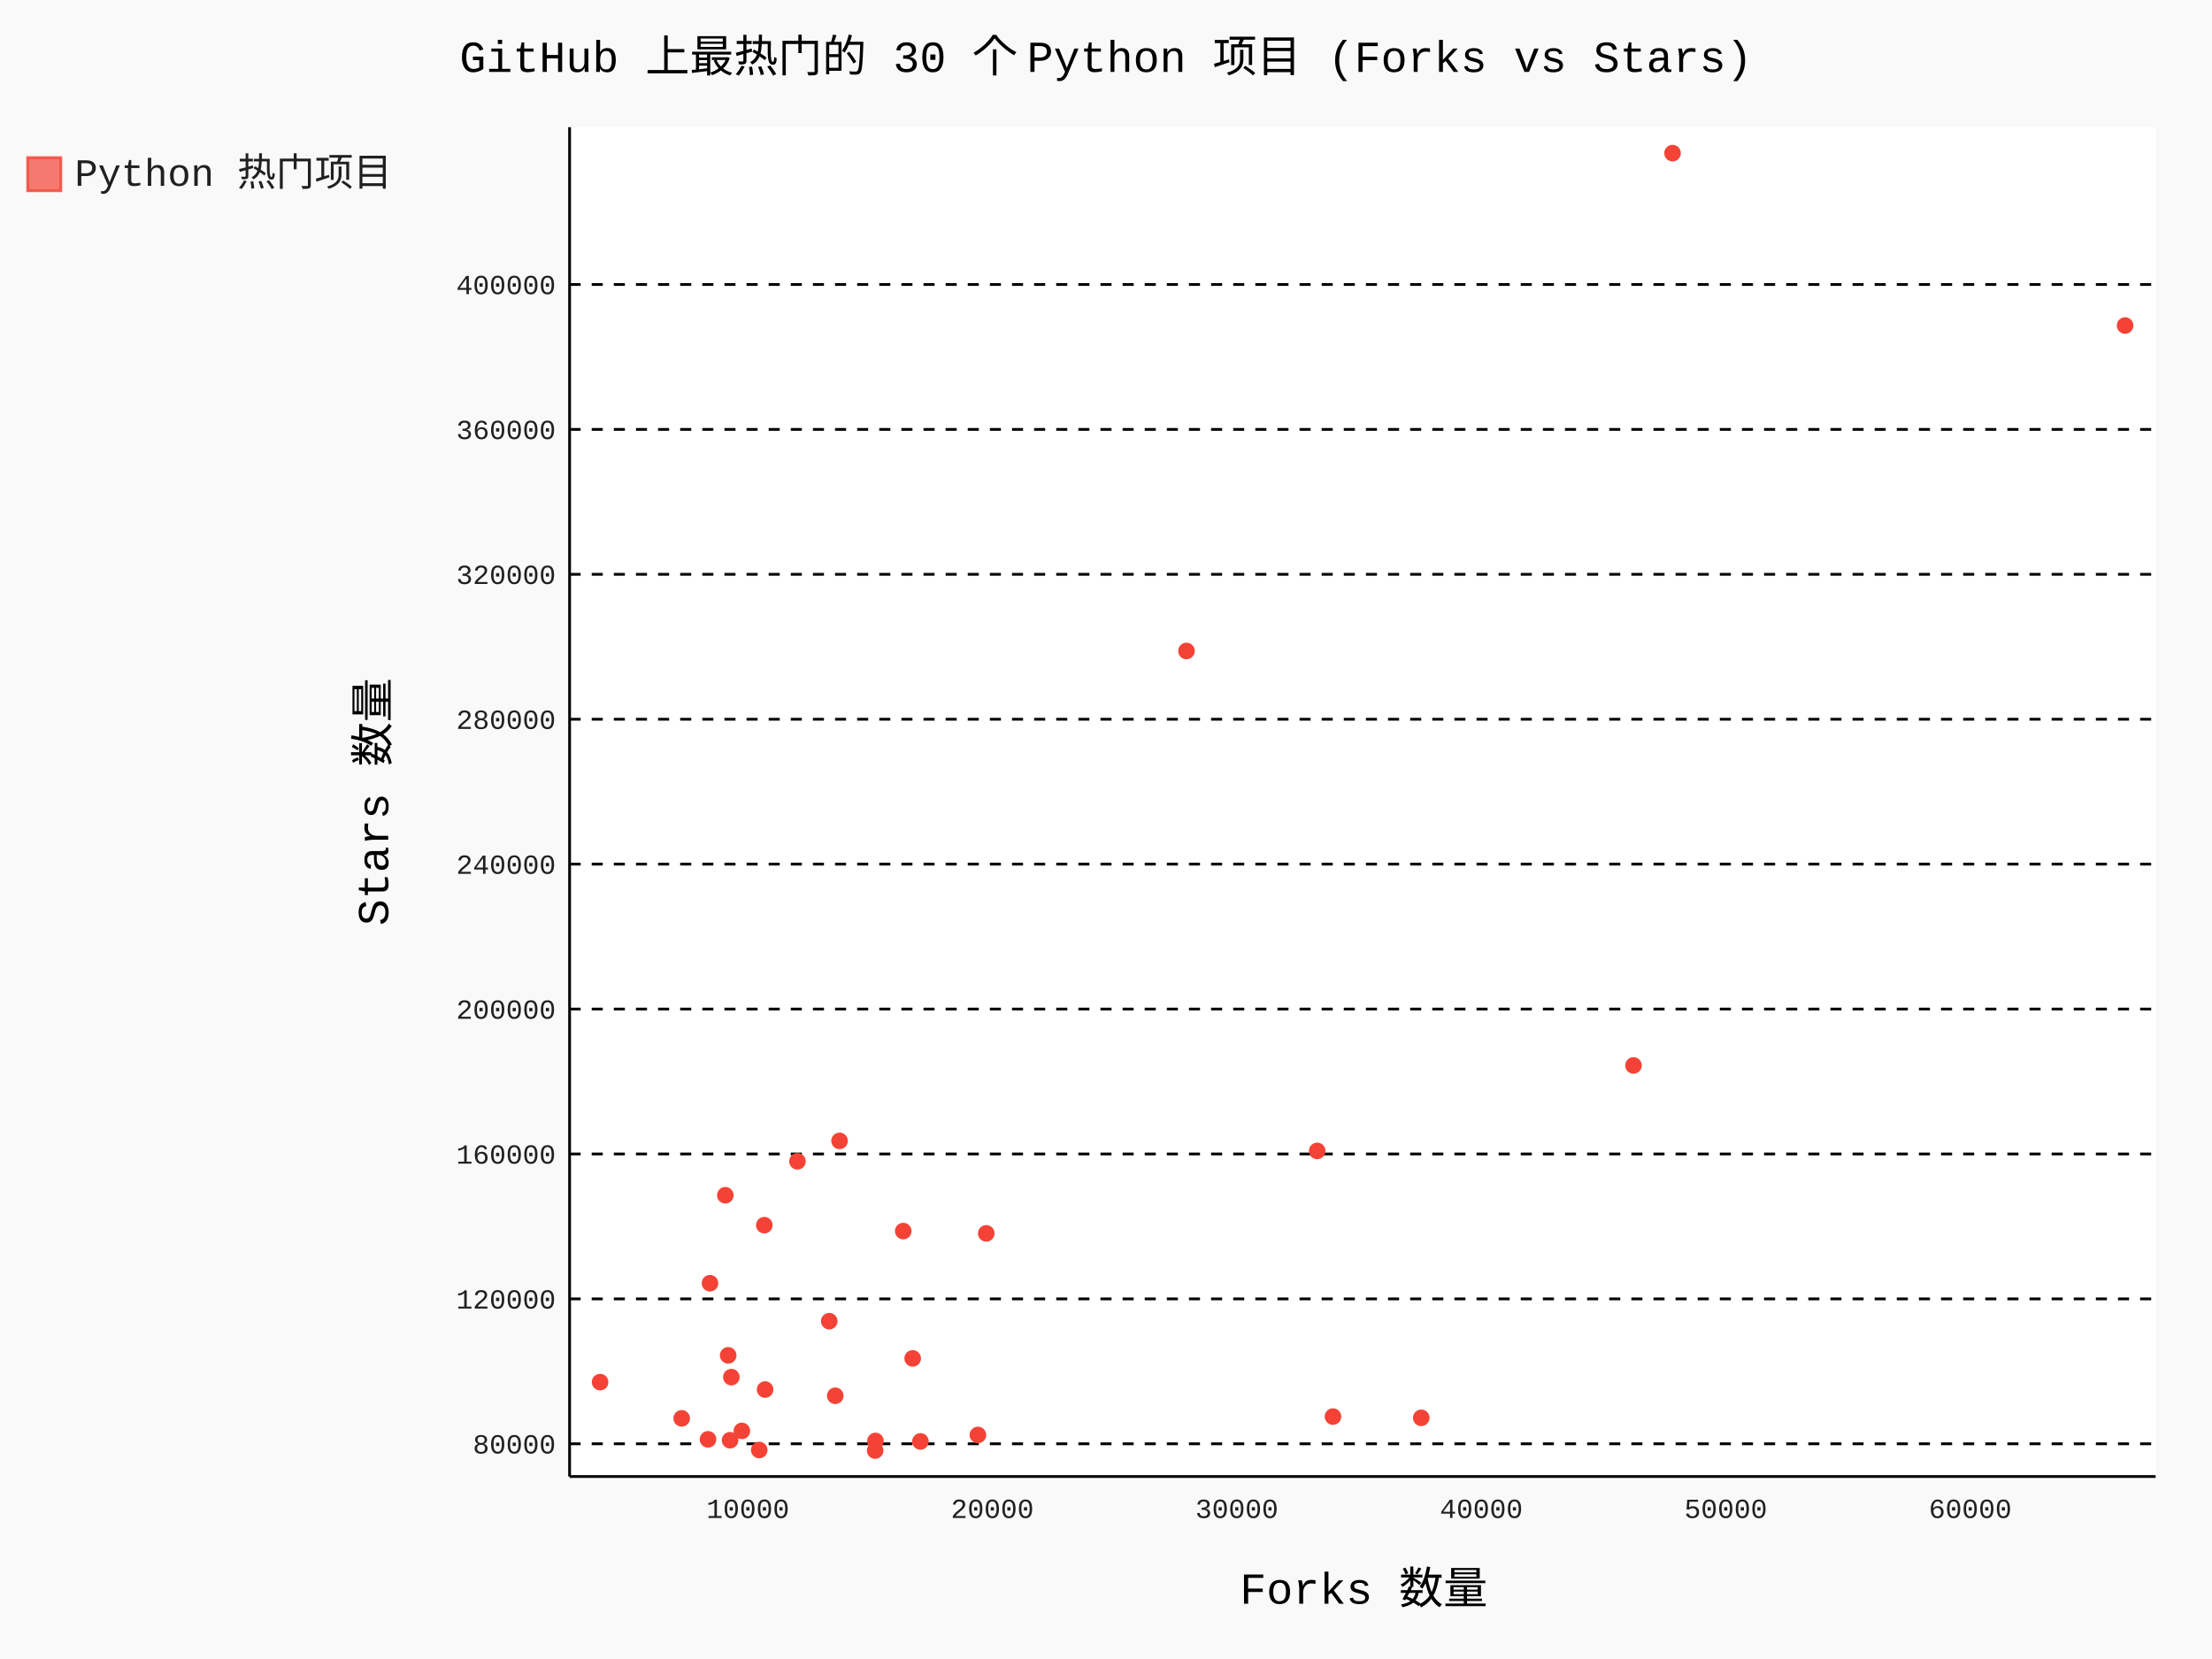
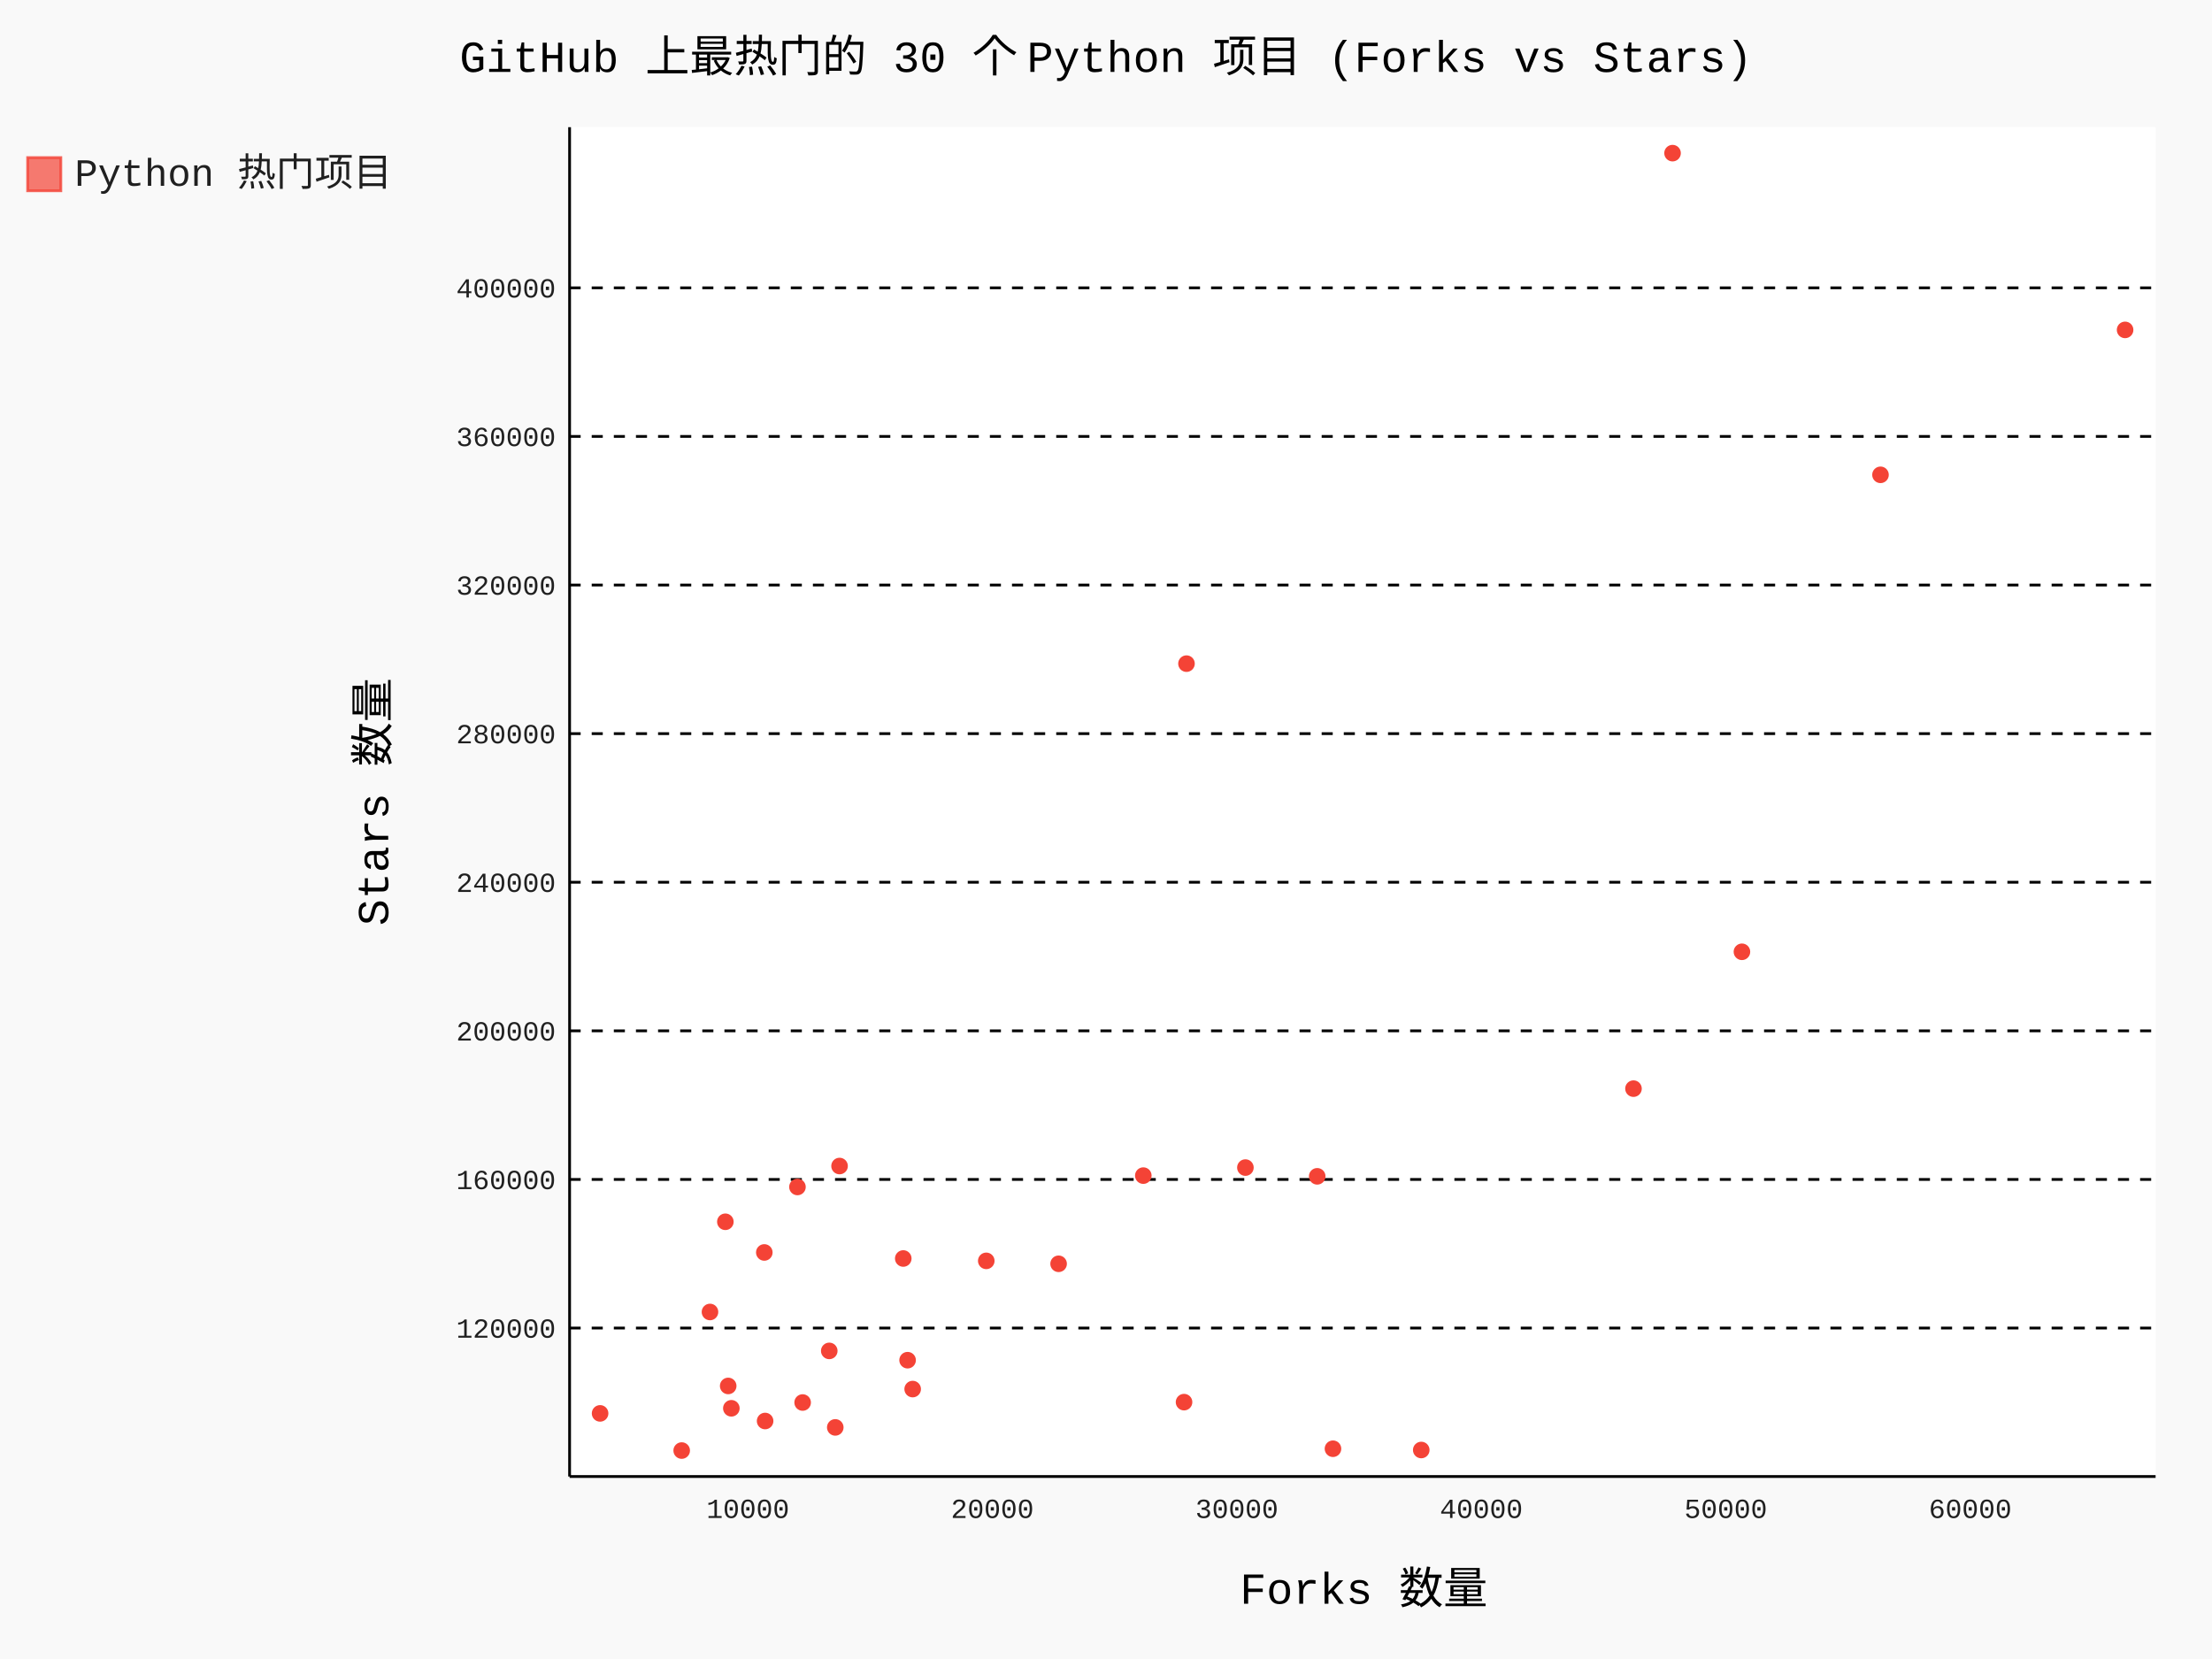
- <svg xmlns="http://www.w3.org/2000/svg" id="chart-0941d055-cc7a-4a50-bb07-fcfc0d5bb5ef" class="pygal-chart" viewBox="0 0 800 600">
+ <svg xmlns="http://www.w3.org/2000/svg" id="chart-9b905f6b-8f56-4c52-8076-a624b909b6d2" class="pygal-chart" viewBox="0 0 800 600">
  <defs>
-     <style type="text/css">#chart-0941d055-cc7a-4a50-bb07-fcfc0d5bb5ef{-webkit-user-select:none;-webkit-font-smoothing:antialiased;font-family:Consolas,"Liberation Mono",Menlo,Courier,monospace}#chart-0941d055-cc7a-4a50-bb07-fcfc0d5bb5ef .title{font-family:Consolas,"Liberation Mono",Menlo,Courier,monospace;font-size:16px}#chart-0941d055-cc7a-4a50-bb07-fcfc0d5bb5ef .legends .legend text{font-family:Consolas,"Liberation Mono",Menlo,Courier,monospace;font-size:14px}#chart-0941d055-cc7a-4a50-bb07-fcfc0d5bb5ef .axis text{font-family:Consolas,"Liberation Mono",Menlo,Courier,monospace;font-size:10px}#chart-0941d055-cc7a-4a50-bb07-fcfc0d5bb5ef .axis text.major{font-family:Consolas,"Liberation Mono",Menlo,Courier,monospace;font-size:10px}#chart-0941d055-cc7a-4a50-bb07-fcfc0d5bb5ef .text-overlay text.value{font-family:Consolas,"Liberation Mono",Menlo,Courier,monospace;font-size:16px}#chart-0941d055-cc7a-4a50-bb07-fcfc0d5bb5ef .text-overlay text.label{font-family:Consolas,"Liberation Mono",Menlo,Courier,monospace;font-size:10px}#chart-0941d055-cc7a-4a50-bb07-fcfc0d5bb5ef .tooltip{font-family:Consolas,"Liberation Mono",Menlo,Courier,monospace;font-size:14px}#chart-0941d055-cc7a-4a50-bb07-fcfc0d5bb5ef text.no_data{font-family:Consolas,"Liberation Mono",Menlo,Courier,monospace;font-size:64px}
- #chart-0941d055-cc7a-4a50-bb07-fcfc0d5bb5ef{background-color:rgba(249,249,249,1)}#chart-0941d055-cc7a-4a50-bb07-fcfc0d5bb5ef path,#chart-0941d055-cc7a-4a50-bb07-fcfc0d5bb5ef line,#chart-0941d055-cc7a-4a50-bb07-fcfc0d5bb5ef rect,#chart-0941d055-cc7a-4a50-bb07-fcfc0d5bb5ef circle{-webkit-transition:150ms;-moz-transition:150ms;transition:150ms}#chart-0941d055-cc7a-4a50-bb07-fcfc0d5bb5ef .graph &gt; .background{fill:rgba(249,249,249,1)}#chart-0941d055-cc7a-4a50-bb07-fcfc0d5bb5ef .plot &gt; .background{fill:rgba(255,255,255,1)}#chart-0941d055-cc7a-4a50-bb07-fcfc0d5bb5ef .graph{fill:rgba(0,0,0,.87)}#chart-0941d055-cc7a-4a50-bb07-fcfc0d5bb5ef text.no_data{fill:rgba(0,0,0,1)}#chart-0941d055-cc7a-4a50-bb07-fcfc0d5bb5ef .title{fill:rgba(0,0,0,1)}#chart-0941d055-cc7a-4a50-bb07-fcfc0d5bb5ef .legends .legend text{fill:rgba(0,0,0,.87)}#chart-0941d055-cc7a-4a50-bb07-fcfc0d5bb5ef .legends .legend:hover text{fill:rgba(0,0,0,1)}#chart-0941d055-cc7a-4a50-bb07-fcfc0d5bb5ef .axis .line{stroke:rgba(0,0,0,1)}#chart-0941d055-cc7a-4a50-bb07-fcfc0d5bb5ef .axis .guide.line{stroke:rgba(0,0,0,.54)}#chart-0941d055-cc7a-4a50-bb07-fcfc0d5bb5ef .axis .major.line{stroke:rgba(0,0,0,.87)}#chart-0941d055-cc7a-4a50-bb07-fcfc0d5bb5ef .axis text.major{fill:rgba(0,0,0,1)}#chart-0941d055-cc7a-4a50-bb07-fcfc0d5bb5ef .axis.y .guides:hover .guide.line,#chart-0941d055-cc7a-4a50-bb07-fcfc0d5bb5ef .line-graph .axis.x .guides:hover .guide.line,#chart-0941d055-cc7a-4a50-bb07-fcfc0d5bb5ef .stackedline-graph .axis.x .guides:hover .guide.line,#chart-0941d055-cc7a-4a50-bb07-fcfc0d5bb5ef .xy-graph .axis.x .guides:hover .guide.line{stroke:rgba(0,0,0,1)}#chart-0941d055-cc7a-4a50-bb07-fcfc0d5bb5ef .axis .guides:hover text{fill:rgba(0,0,0,1)}#chart-0941d055-cc7a-4a50-bb07-fcfc0d5bb5ef .reactive{fill-opacity:.7;stroke-opacity:.8;stroke-width:1}#chart-0941d055-cc7a-4a50-bb07-fcfc0d5bb5ef .ci{stroke:rgba(0,0,0,.87)}#chart-0941d055-cc7a-4a50-bb07-fcfc0d5bb5ef .reactive.active,#chart-0941d055-cc7a-4a50-bb07-fcfc0d5bb5ef .active .reactive{fill-opacity:.8;stroke-opacity:.9;stroke-width:4}#chart-0941d055-cc7a-4a50-bb07-fcfc0d5bb5ef .ci .reactive.active{stroke-width:1.5}#chart-0941d055-cc7a-4a50-bb07-fcfc0d5bb5ef .series text{fill:rgba(0,0,0,1)}#chart-0941d055-cc7a-4a50-bb07-fcfc0d5bb5ef .tooltip rect{fill:rgba(255,255,255,1);stroke:rgba(0,0,0,1);-webkit-transition:opacity 150ms;-moz-transition:opacity 150ms;transition:opacity 150ms}#chart-0941d055-cc7a-4a50-bb07-fcfc0d5bb5ef .tooltip .label{fill:rgba(0,0,0,.87)}#chart-0941d055-cc7a-4a50-bb07-fcfc0d5bb5ef .tooltip .label{fill:rgba(0,0,0,.87)}#chart-0941d055-cc7a-4a50-bb07-fcfc0d5bb5ef .tooltip .legend{font-size:.8em;fill:rgba(0,0,0,.54)}#chart-0941d055-cc7a-4a50-bb07-fcfc0d5bb5ef .tooltip .x_label{font-size:.6em;fill:rgba(0,0,0,1)}#chart-0941d055-cc7a-4a50-bb07-fcfc0d5bb5ef .tooltip .xlink{font-size:.5em;text-decoration:underline}#chart-0941d055-cc7a-4a50-bb07-fcfc0d5bb5ef .tooltip .value{font-size:1.5em}#chart-0941d055-cc7a-4a50-bb07-fcfc0d5bb5ef .bound{font-size:.5em}#chart-0941d055-cc7a-4a50-bb07-fcfc0d5bb5ef .max-value{font-size:.75em;fill:rgba(0,0,0,.54)}#chart-0941d055-cc7a-4a50-bb07-fcfc0d5bb5ef .map-element{fill:rgba(255,255,255,1);stroke:rgba(0,0,0,.54) !important}#chart-0941d055-cc7a-4a50-bb07-fcfc0d5bb5ef .map-element .reactive{fill-opacity:inherit;stroke-opacity:inherit}#chart-0941d055-cc7a-4a50-bb07-fcfc0d5bb5ef .color-0,#chart-0941d055-cc7a-4a50-bb07-fcfc0d5bb5ef .color-0 a:visited{stroke:#F44336;fill:#F44336}#chart-0941d055-cc7a-4a50-bb07-fcfc0d5bb5ef .text-overlay .color-0 text{fill:black}
- #chart-0941d055-cc7a-4a50-bb07-fcfc0d5bb5ef text.no_data{text-anchor:middle}#chart-0941d055-cc7a-4a50-bb07-fcfc0d5bb5ef .guide.line{fill:none}#chart-0941d055-cc7a-4a50-bb07-fcfc0d5bb5ef .centered{text-anchor:middle}#chart-0941d055-cc7a-4a50-bb07-fcfc0d5bb5ef .title{text-anchor:middle}#chart-0941d055-cc7a-4a50-bb07-fcfc0d5bb5ef .legends .legend text{fill-opacity:1}#chart-0941d055-cc7a-4a50-bb07-fcfc0d5bb5ef .axis.x text{text-anchor:middle}#chart-0941d055-cc7a-4a50-bb07-fcfc0d5bb5ef .axis.x:not(.web) text[transform]{text-anchor:start}#chart-0941d055-cc7a-4a50-bb07-fcfc0d5bb5ef .axis.x:not(.web) text[transform].backwards{text-anchor:end}#chart-0941d055-cc7a-4a50-bb07-fcfc0d5bb5ef .axis.y text{text-anchor:end}#chart-0941d055-cc7a-4a50-bb07-fcfc0d5bb5ef .axis.y text[transform].backwards{text-anchor:start}#chart-0941d055-cc7a-4a50-bb07-fcfc0d5bb5ef .axis.y2 text{text-anchor:start}#chart-0941d055-cc7a-4a50-bb07-fcfc0d5bb5ef .axis.y2 text[transform].backwards{text-anchor:end}#chart-0941d055-cc7a-4a50-bb07-fcfc0d5bb5ef .axis .guide.line{stroke-dasharray:4,4;stroke:black}#chart-0941d055-cc7a-4a50-bb07-fcfc0d5bb5ef .axis .major.guide.line{stroke-dasharray:6,6;stroke:black}#chart-0941d055-cc7a-4a50-bb07-fcfc0d5bb5ef .horizontal .axis.y .guide.line,#chart-0941d055-cc7a-4a50-bb07-fcfc0d5bb5ef .horizontal .axis.y2 .guide.line,#chart-0941d055-cc7a-4a50-bb07-fcfc0d5bb5ef .vertical .axis.x .guide.line{opacity:0}#chart-0941d055-cc7a-4a50-bb07-fcfc0d5bb5ef .horizontal .axis.always_show .guide.line,#chart-0941d055-cc7a-4a50-bb07-fcfc0d5bb5ef .vertical .axis.always_show .guide.line{opacity:1 !important}#chart-0941d055-cc7a-4a50-bb07-fcfc0d5bb5ef .axis.y .guides:hover .guide.line,#chart-0941d055-cc7a-4a50-bb07-fcfc0d5bb5ef .axis.y2 .guides:hover .guide.line,#chart-0941d055-cc7a-4a50-bb07-fcfc0d5bb5ef .axis.x .guides:hover .guide.line{opacity:1}#chart-0941d055-cc7a-4a50-bb07-fcfc0d5bb5ef .axis .guides:hover text{opacity:1}#chart-0941d055-cc7a-4a50-bb07-fcfc0d5bb5ef .nofill{fill:none}#chart-0941d055-cc7a-4a50-bb07-fcfc0d5bb5ef .subtle-fill{fill-opacity:.2}#chart-0941d055-cc7a-4a50-bb07-fcfc0d5bb5ef .dot{stroke-width:1px;fill-opacity:1;stroke-opacity:1}#chart-0941d055-cc7a-4a50-bb07-fcfc0d5bb5ef .dot.active{stroke-width:5px}#chart-0941d055-cc7a-4a50-bb07-fcfc0d5bb5ef .dot.negative{fill:transparent}#chart-0941d055-cc7a-4a50-bb07-fcfc0d5bb5ef text,#chart-0941d055-cc7a-4a50-bb07-fcfc0d5bb5ef tspan{stroke:none !important}#chart-0941d055-cc7a-4a50-bb07-fcfc0d5bb5ef .series text.active{opacity:1}#chart-0941d055-cc7a-4a50-bb07-fcfc0d5bb5ef .tooltip rect{fill-opacity:.95;stroke-width:.5}#chart-0941d055-cc7a-4a50-bb07-fcfc0d5bb5ef .tooltip text{fill-opacity:1}#chart-0941d055-cc7a-4a50-bb07-fcfc0d5bb5ef .showable{visibility:hidden}#chart-0941d055-cc7a-4a50-bb07-fcfc0d5bb5ef .showable.shown{visibility:visible}#chart-0941d055-cc7a-4a50-bb07-fcfc0d5bb5ef .gauge-background{fill:rgba(229,229,229,1);stroke:none}#chart-0941d055-cc7a-4a50-bb07-fcfc0d5bb5ef .bg-lines{stroke:rgba(249,249,249,1);stroke-width:2px}</style>
+     <style type="text/css">#chart-9b905f6b-8f56-4c52-8076-a624b909b6d2{-webkit-user-select:none;-webkit-font-smoothing:antialiased;font-family:Consolas,"Liberation Mono",Menlo,Courier,monospace}#chart-9b905f6b-8f56-4c52-8076-a624b909b6d2 .title{font-family:Consolas,"Liberation Mono",Menlo,Courier,monospace;font-size:16px}#chart-9b905f6b-8f56-4c52-8076-a624b909b6d2 .legends .legend text{font-family:Consolas,"Liberation Mono",Menlo,Courier,monospace;font-size:14px}#chart-9b905f6b-8f56-4c52-8076-a624b909b6d2 .axis text{font-family:Consolas,"Liberation Mono",Menlo,Courier,monospace;font-size:10px}#chart-9b905f6b-8f56-4c52-8076-a624b909b6d2 .axis text.major{font-family:Consolas,"Liberation Mono",Menlo,Courier,monospace;font-size:10px}#chart-9b905f6b-8f56-4c52-8076-a624b909b6d2 .text-overlay text.value{font-family:Consolas,"Liberation Mono",Menlo,Courier,monospace;font-size:16px}#chart-9b905f6b-8f56-4c52-8076-a624b909b6d2 .text-overlay text.label{font-family:Consolas,"Liberation Mono",Menlo,Courier,monospace;font-size:10px}#chart-9b905f6b-8f56-4c52-8076-a624b909b6d2 .tooltip{font-family:Consolas,"Liberation Mono",Menlo,Courier,monospace;font-size:14px}#chart-9b905f6b-8f56-4c52-8076-a624b909b6d2 text.no_data{font-family:Consolas,"Liberation Mono",Menlo,Courier,monospace;font-size:64px}
+ #chart-9b905f6b-8f56-4c52-8076-a624b909b6d2{background-color:rgba(249,249,249,1)}#chart-9b905f6b-8f56-4c52-8076-a624b909b6d2 path,#chart-9b905f6b-8f56-4c52-8076-a624b909b6d2 line,#chart-9b905f6b-8f56-4c52-8076-a624b909b6d2 rect,#chart-9b905f6b-8f56-4c52-8076-a624b909b6d2 circle{-webkit-transition:150ms;-moz-transition:150ms;transition:150ms}#chart-9b905f6b-8f56-4c52-8076-a624b909b6d2 .graph &gt; .background{fill:rgba(249,249,249,1)}#chart-9b905f6b-8f56-4c52-8076-a624b909b6d2 .plot &gt; .background{fill:rgba(255,255,255,1)}#chart-9b905f6b-8f56-4c52-8076-a624b909b6d2 .graph{fill:rgba(0,0,0,.87)}#chart-9b905f6b-8f56-4c52-8076-a624b909b6d2 text.no_data{fill:rgba(0,0,0,1)}#chart-9b905f6b-8f56-4c52-8076-a624b909b6d2 .title{fill:rgba(0,0,0,1)}#chart-9b905f6b-8f56-4c52-8076-a624b909b6d2 .legends .legend text{fill:rgba(0,0,0,.87)}#chart-9b905f6b-8f56-4c52-8076-a624b909b6d2 .legends .legend:hover text{fill:rgba(0,0,0,1)}#chart-9b905f6b-8f56-4c52-8076-a624b909b6d2 .axis .line{stroke:rgba(0,0,0,1)}#chart-9b905f6b-8f56-4c52-8076-a624b909b6d2 .axis .guide.line{stroke:rgba(0,0,0,.54)}#chart-9b905f6b-8f56-4c52-8076-a624b909b6d2 .axis .major.line{stroke:rgba(0,0,0,.87)}#chart-9b905f6b-8f56-4c52-8076-a624b909b6d2 .axis text.major{fill:rgba(0,0,0,1)}#chart-9b905f6b-8f56-4c52-8076-a624b909b6d2 .axis.y .guides:hover .guide.line,#chart-9b905f6b-8f56-4c52-8076-a624b909b6d2 .line-graph .axis.x .guides:hover .guide.line,#chart-9b905f6b-8f56-4c52-8076-a624b909b6d2 .stackedline-graph .axis.x .guides:hover .guide.line,#chart-9b905f6b-8f56-4c52-8076-a624b909b6d2 .xy-graph .axis.x .guides:hover .guide.line{stroke:rgba(0,0,0,1)}#chart-9b905f6b-8f56-4c52-8076-a624b909b6d2 .axis .guides:hover text{fill:rgba(0,0,0,1)}#chart-9b905f6b-8f56-4c52-8076-a624b909b6d2 .reactive{fill-opacity:.7;stroke-opacity:.8;stroke-width:1}#chart-9b905f6b-8f56-4c52-8076-a624b909b6d2 .ci{stroke:rgba(0,0,0,.87)}#chart-9b905f6b-8f56-4c52-8076-a624b909b6d2 .reactive.active,#chart-9b905f6b-8f56-4c52-8076-a624b909b6d2 .active .reactive{fill-opacity:.8;stroke-opacity:.9;stroke-width:4}#chart-9b905f6b-8f56-4c52-8076-a624b909b6d2 .ci .reactive.active{stroke-width:1.5}#chart-9b905f6b-8f56-4c52-8076-a624b909b6d2 .series text{fill:rgba(0,0,0,1)}#chart-9b905f6b-8f56-4c52-8076-a624b909b6d2 .tooltip rect{fill:rgba(255,255,255,1);stroke:rgba(0,0,0,1);-webkit-transition:opacity 150ms;-moz-transition:opacity 150ms;transition:opacity 150ms}#chart-9b905f6b-8f56-4c52-8076-a624b909b6d2 .tooltip .label{fill:rgba(0,0,0,.87)}#chart-9b905f6b-8f56-4c52-8076-a624b909b6d2 .tooltip .label{fill:rgba(0,0,0,.87)}#chart-9b905f6b-8f56-4c52-8076-a624b909b6d2 .tooltip .legend{font-size:.8em;fill:rgba(0,0,0,.54)}#chart-9b905f6b-8f56-4c52-8076-a624b909b6d2 .tooltip .x_label{font-size:.6em;fill:rgba(0,0,0,1)}#chart-9b905f6b-8f56-4c52-8076-a624b909b6d2 .tooltip .xlink{font-size:.5em;text-decoration:underline}#chart-9b905f6b-8f56-4c52-8076-a624b909b6d2 .tooltip .value{font-size:1.5em}#chart-9b905f6b-8f56-4c52-8076-a624b909b6d2 .bound{font-size:.5em}#chart-9b905f6b-8f56-4c52-8076-a624b909b6d2 .max-value{font-size:.75em;fill:rgba(0,0,0,.54)}#chart-9b905f6b-8f56-4c52-8076-a624b909b6d2 .map-element{fill:rgba(255,255,255,1);stroke:rgba(0,0,0,.54) !important}#chart-9b905f6b-8f56-4c52-8076-a624b909b6d2 .map-element .reactive{fill-opacity:inherit;stroke-opacity:inherit}#chart-9b905f6b-8f56-4c52-8076-a624b909b6d2 .color-0,#chart-9b905f6b-8f56-4c52-8076-a624b909b6d2 .color-0 a:visited{stroke:#F44336;fill:#F44336}#chart-9b905f6b-8f56-4c52-8076-a624b909b6d2 .text-overlay .color-0 text{fill:black}
+ #chart-9b905f6b-8f56-4c52-8076-a624b909b6d2 text.no_data{text-anchor:middle}#chart-9b905f6b-8f56-4c52-8076-a624b909b6d2 .guide.line{fill:none}#chart-9b905f6b-8f56-4c52-8076-a624b909b6d2 .centered{text-anchor:middle}#chart-9b905f6b-8f56-4c52-8076-a624b909b6d2 .title{text-anchor:middle}#chart-9b905f6b-8f56-4c52-8076-a624b909b6d2 .legends .legend text{fill-opacity:1}#chart-9b905f6b-8f56-4c52-8076-a624b909b6d2 .axis.x text{text-anchor:middle}#chart-9b905f6b-8f56-4c52-8076-a624b909b6d2 .axis.x:not(.web) text[transform]{text-anchor:start}#chart-9b905f6b-8f56-4c52-8076-a624b909b6d2 .axis.x:not(.web) text[transform].backwards{text-anchor:end}#chart-9b905f6b-8f56-4c52-8076-a624b909b6d2 .axis.y text{text-anchor:end}#chart-9b905f6b-8f56-4c52-8076-a624b909b6d2 .axis.y text[transform].backwards{text-anchor:start}#chart-9b905f6b-8f56-4c52-8076-a624b909b6d2 .axis.y2 text{text-anchor:start}#chart-9b905f6b-8f56-4c52-8076-a624b909b6d2 .axis.y2 text[transform].backwards{text-anchor:end}#chart-9b905f6b-8f56-4c52-8076-a624b909b6d2 .axis .guide.line{stroke-dasharray:4,4;stroke:black}#chart-9b905f6b-8f56-4c52-8076-a624b909b6d2 .axis .major.guide.line{stroke-dasharray:6,6;stroke:black}#chart-9b905f6b-8f56-4c52-8076-a624b909b6d2 .horizontal .axis.y .guide.line,#chart-9b905f6b-8f56-4c52-8076-a624b909b6d2 .horizontal .axis.y2 .guide.line,#chart-9b905f6b-8f56-4c52-8076-a624b909b6d2 .vertical .axis.x .guide.line{opacity:0}#chart-9b905f6b-8f56-4c52-8076-a624b909b6d2 .horizontal .axis.always_show .guide.line,#chart-9b905f6b-8f56-4c52-8076-a624b909b6d2 .vertical .axis.always_show .guide.line{opacity:1 !important}#chart-9b905f6b-8f56-4c52-8076-a624b909b6d2 .axis.y .guides:hover .guide.line,#chart-9b905f6b-8f56-4c52-8076-a624b909b6d2 .axis.y2 .guides:hover .guide.line,#chart-9b905f6b-8f56-4c52-8076-a624b909b6d2 .axis.x .guides:hover .guide.line{opacity:1}#chart-9b905f6b-8f56-4c52-8076-a624b909b6d2 .axis .guides:hover text{opacity:1}#chart-9b905f6b-8f56-4c52-8076-a624b909b6d2 .nofill{fill:none}#chart-9b905f6b-8f56-4c52-8076-a624b909b6d2 .subtle-fill{fill-opacity:.2}#chart-9b905f6b-8f56-4c52-8076-a624b909b6d2 .dot{stroke-width:1px;fill-opacity:1;stroke-opacity:1}#chart-9b905f6b-8f56-4c52-8076-a624b909b6d2 .dot.active{stroke-width:5px}#chart-9b905f6b-8f56-4c52-8076-a624b909b6d2 .dot.negative{fill:transparent}#chart-9b905f6b-8f56-4c52-8076-a624b909b6d2 text,#chart-9b905f6b-8f56-4c52-8076-a624b909b6d2 tspan{stroke:none !important}#chart-9b905f6b-8f56-4c52-8076-a624b909b6d2 .series text.active{opacity:1}#chart-9b905f6b-8f56-4c52-8076-a624b909b6d2 .tooltip rect{fill-opacity:.95;stroke-width:.5}#chart-9b905f6b-8f56-4c52-8076-a624b909b6d2 .tooltip text{fill-opacity:1}#chart-9b905f6b-8f56-4c52-8076-a624b909b6d2 .showable{visibility:hidden}#chart-9b905f6b-8f56-4c52-8076-a624b909b6d2 .showable.shown{visibility:visible}#chart-9b905f6b-8f56-4c52-8076-a624b909b6d2 .gauge-background{fill:rgba(229,229,229,1);stroke:none}#chart-9b905f6b-8f56-4c52-8076-a624b909b6d2 .bg-lines{stroke:rgba(249,249,249,1);stroke-width:2px}</style>
  </defs>
  <g class="graph xy-graph vertical">
    <rect x="0" y="0" width="800" height="600" class="background" />
    <g transform="translate(206, 46)" class="plot">
      <rect x="0" y="0" width="573.6" height="488" class="background" />
      <g class="axis y always_show">
        <path d="M0 488 h573.6" class="line" />
        <g class="guides">
-           <path d="M0 476.168 h573.6" class="guide line" />
-           <text x="-5" y="479.668" class="">80000</text>
+           <path d="M0 434.306 h573.6" class="guide line" />
+           <text x="-5" y="437.806" class="">120000</text>
        </g>
        <g class="guides">
-           <path d="M0 423.758 h573.6" class="guide line" />
-           <text x="-5" y="427.258" class="">120000</text>
+           <path d="M0 380.562 h573.6" class="guide line" />
+           <text x="-5" y="384.062" class="">160000</text>
        </g>
        <g class="guides">
-           <path d="M0 371.348 h573.6" class="guide line" />
-           <text x="-5" y="374.848" class="">160000</text>
+           <path d="M0 326.818 h573.6" class="guide line" />
+           <text x="-5" y="330.318" class="">200000</text>
        </g>
        <g class="guides">
-           <path d="M0 318.938 h573.6" class="guide line" />
-           <text x="-5" y="322.438" class="">200000</text>
+           <path d="M0 273.074 h573.6" class="guide line" />
+           <text x="-5" y="276.574" class="">240000</text>
        </g>
        <g class="guides">
-           <path d="M0 266.528 h573.6" class="guide line" />
-           <text x="-5" y="270.028" class="">240000</text>
+           <path d="M0 219.33 h573.6" class="guide line" />
+           <text x="-5" y="222.83" class="">280000</text>
        </g>
        <g class="guides">
-           <path d="M0 214.119 h573.6" class="guide line" />
-           <text x="-5" y="217.619" class="">280000</text>
+           <path d="M0 165.586 h573.6" class="guide line" />
+           <text x="-5" y="169.086" class="">320000</text>
        </g>
        <g class="guides">
-           <path d="M0 161.709 h573.6" class="guide line" />
-           <text x="-5" y="165.209" class="">320000</text>
+           <path d="M0 111.842 h573.6" class="guide line" />
+           <text x="-5" y="115.342" class="">360000</text>
        </g>
        <g class="guides">
-           <path d="M0 109.299 h573.6" class="guide line" />
-           <text x="-5" y="112.799" class="">360000</text>
-         </g>
-         <g class="guides">
-           <path d="M0 56.889 h573.6" class="guide line" />
-           <text x="-5" y="60.389" class="">400000</text>
+           <path d="M0 58.098 h573.6" class="guide line" />
+           <text x="-5" y="61.598" class="">400000</text>
        </g>
      </g>
      <g class="axis x">
        <path d="M0 0 v488" class="line" />
        <g class="guides">
          <path d="M64.479 0 v488" class="guide line" />
          <text x="64.479" y="503.0" class="">10000</text>
        </g>
        <g class="guides">
          <path d="M152.896 0 v488" class="guide line" />
          <text x="152.896" y="503.0" class="">20000</text>
        </g>
        <g class="guides">
          <path d="M241.314 0 v488" class="guide line" />
          <text x="241.314" y="503.0" class="">30000</text>
        </g>
        <g class="guides">
          <path d="M329.731 0 v488" class="guide line" />
          <text x="329.731" y="503.0" class="">40000</text>
        </g>
        <g class="guides">
          <path d="M418.148 0 v488" class="guide line" />
          <text x="418.148" y="503.0" class="">50000</text>
        </g>
        <g class="guides">
          <path d="M506.566 0 v488" class="guide line" />
          <text x="506.566" y="503.0" class="">60000</text>
        </g>
      </g>
      <g class="series serie-0 color-0" />
    </g>
    <g class="titles">
      <text x="400.0" y="26" class="title plot_title">GitHub 上最热门的 30 个 Python 项目 (Forks vs Stars)</text>
      <text x="493.2" y="580" class="title">Forks 数量</text>
      <text x="114.4" y="316.0" class="title" transform="rotate(-90 114.4 290)">Stars 数量</text>
    </g>
    <g transform="translate(206, 46)" class="plot overlay">
      <g class="series serie-0 color-0">
        <g class="dots">
          <circle cx="398.9" cy="9.385" r="2.5" class="dot reactive tooltip-trigger" />
        </g>
        <g class="dots">
-           <circle cx="562.569" cy="71.725" r="2.5" class="dot reactive tooltip-trigger" />
+           <circle cx="562.569" cy="73.31" r="2.5" class="dot reactive tooltip-trigger" />
        </g>
        <g class="dots">
-           <circle cx="223.109" cy="189.431" r="2.5" class="dot reactive tooltip-trigger" />
+           <circle cx="474.108" cy="125.728" r="2.5" class="dot reactive tooltip-trigger" />
        </g>
        <g class="dots">
-           <circle cx="384.771" cy="339.324" r="2.5" class="dot reactive tooltip-trigger" />
+           <circle cx="223.109" cy="194.014" r="2.5" class="dot reactive tooltip-trigger" />
        </g>
        <g class="dots">
-           <circle cx="97.636" cy="366.618" r="2.5" class="dot reactive tooltip-trigger" />
+           <circle cx="423.993" cy="298.229" r="2.5" class="dot reactive tooltip-trigger" />
        </g>
        <g class="dots">
-           <circle cx="270.385" cy="370.246" r="2.5" class="dot reactive tooltip-trigger" />
+           <circle cx="384.771" cy="347.723" r="2.5" class="dot reactive tooltip-trigger" />
        </g>
        <g class="dots">
-           <circle cx="82.41" cy="374.004" r="2.5" class="dot reactive tooltip-trigger" />
+           <circle cx="97.636" cy="375.709" r="2.5" class="dot reactive tooltip-trigger" />
        </g>
        <g class="dots">
-           <circle cx="56.327" cy="386.278" r="2.5" class="dot reactive tooltip-trigger" />
+           <circle cx="244.417" cy="376.271" r="2.5" class="dot reactive tooltip-trigger" />
        </g>
        <g class="dots">
-           <circle cx="70.421" cy="397.096" r="2.5" class="dot reactive tooltip-trigger" />
+           <circle cx="207.494" cy="379.176" r="2.5" class="dot reactive tooltip-trigger" />
        </g>
        <g class="dots">
-           <circle cx="120.668" cy="399.241" r="2.5" class="dot reactive tooltip-trigger" />
+           <circle cx="270.385" cy="379.432" r="2.5" class="dot reactive tooltip-trigger" />
        </g>
        <g class="dots">
-           <circle cx="150.695" cy="400.063" r="2.5" class="dot reactive tooltip-trigger" />
+           <circle cx="82.41" cy="383.283" r="2.5" class="dot reactive tooltip-trigger" />
        </g>
        <g class="dots">
-           <circle cx="50.774" cy="418.096" r="2.5" class="dot reactive tooltip-trigger" />
+           <circle cx="56.336" cy="395.872" r="2.5" class="dot reactive tooltip-trigger" />
        </g>
        <g class="dots">
-           <circle cx="93.913" cy="431.823" r="2.5" class="dot reactive tooltip-trigger" />
+           <circle cx="70.421" cy="406.965" r="2.5" class="dot reactive tooltip-trigger" />
        </g>
        <g class="dots">
-           <circle cx="57.353" cy="444.185" r="2.5" class="dot reactive tooltip-trigger" />
+           <circle cx="120.677" cy="409.154" r="2.5" class="dot reactive tooltip-trigger" />
        </g>
        <g class="dots">
-           <circle cx="124.081" cy="445.281" r="2.5" class="dot reactive tooltip-trigger" />
+           <circle cx="150.695" cy="410.008" r="2.5" class="dot reactive tooltip-trigger" />
        </g>
        <g class="dots">
-           <circle cx="58.502" cy="452.059" r="2.5" class="dot reactive tooltip-trigger" />
+           <circle cx="176.857" cy="411.069" r="2.5" class="dot reactive tooltip-trigger" />
        </g>
        <g class="dots">
-           <circle cx="11.031" cy="453.858" r="2.5" class="dot reactive tooltip-trigger" />
+           <circle cx="50.774" cy="428.496" r="2.5" class="dot reactive tooltip-trigger" />
        </g>
        <g class="dots">
-           <circle cx="70.712" cy="456.546" r="2.5" class="dot reactive tooltip-trigger" />
+           <circle cx="93.913" cy="442.572" r="2.5" class="dot reactive tooltip-trigger" />
        </g>
        <g class="dots">
-           <circle cx="96.088" cy="458.799" r="2.5" class="dot reactive tooltip-trigger" />
+           <circle cx="122.242" cy="445.931" r="2.5" class="dot reactive tooltip-trigger" />
        </g>
        <g class="dots">
-           <circle cx="276.088" cy="466.323" r="2.5" class="dot reactive tooltip-trigger" />
+           <circle cx="57.361" cy="455.246" r="2.5" class="dot reactive tooltip-trigger" />
        </g>
        <g class="dots">
-           <circle cx="308.016" cy="466.772" r="2.5" class="dot reactive tooltip-trigger" />
+           <circle cx="124.081" cy="456.377" r="2.5" class="dot reactive tooltip-trigger" />
        </g>
        <g class="dots">
-           <circle cx="40.544" cy="466.967" r="2.5" class="dot reactive tooltip-trigger" />
+           <circle cx="222.224" cy="461.103" r="2.5" class="dot reactive tooltip-trigger" />
        </g>
        <g class="dots">
-           <circle cx="62.304" cy="471.51" r="2.5" class="dot reactive tooltip-trigger" />
+           <circle cx="84.285" cy="461.239" r="2.5" class="dot reactive tooltip-trigger" />
        </g>
        <g class="dots">
-           <circle cx="147.671" cy="472.971" r="2.5" class="dot reactive tooltip-trigger" />
+           <circle cx="58.502" cy="463.327" r="2.5" class="dot reactive tooltip-trigger" />
        </g>
        <g class="dots">
-           <circle cx="50.067" cy="474.555" r="2.5" class="dot reactive tooltip-trigger" />
+           <circle cx="11.031" cy="465.173" r="2.5" class="dot reactive tooltip-trigger" />
        </g>
        <g class="dots">
-           <circle cx="58.042" cy="474.88" r="2.5" class="dot reactive tooltip-trigger" />
+           <circle cx="70.712" cy="467.928" r="2.5" class="dot reactive tooltip-trigger" />
        </g>
        <g class="dots">
-           <circle cx="110.624" cy="475.139" r="2.5" class="dot reactive tooltip-trigger" />
+           <circle cx="96.088" cy="470.239" r="2.5" class="dot reactive tooltip-trigger" />
        </g>
        <g class="dots">
-           <circle cx="126.884" cy="475.315" r="2.5" class="dot reactive tooltip-trigger" />
+           <circle cx="276.088" cy="477.954" r="2.5" class="dot reactive tooltip-trigger" />
        </g>
        <g class="dots">
-           <circle cx="68.582" cy="478.415" r="2.5" class="dot reactive tooltip-trigger" />
+           <circle cx="308.016" cy="478.415" r="2.5" class="dot reactive tooltip-trigger" />
        </g>
        <g class="dots">
-           <circle cx="110.509" cy="478.615" r="2.5" class="dot reactive tooltip-trigger" />
+           <circle cx="40.544" cy="478.615" r="2.5" class="dot reactive tooltip-trigger" />
        </g>
      </g>
    </g>
    <g transform="translate(206, 46)" class="plot text-overlay">
      <g class="series serie-0 color-0" />
    </g>
    <g transform="translate(206, 46)" class="plot tooltip-overlay">
      <g transform="translate(0 0)" style="opacity: 0" class="tooltip">
        <rect rx="0" ry="0" width="0" height="0" class="tooltip-box" />
        <g class="text" />
      </g>
    </g>
    <g transform="translate(10, 56)" class="legends">
      <g id="activate-serie-0" class="legend reactive activate-serie">
        <rect x="0.0" y="1.0" width="12" height="12" class="color-0 reactive" />
        <text x="17.0" y="11.2">Python 热门项目</text>
      </g>
    </g>
    <g transform="translate(790, 56)" class="legends" />
  </g>
</svg>
